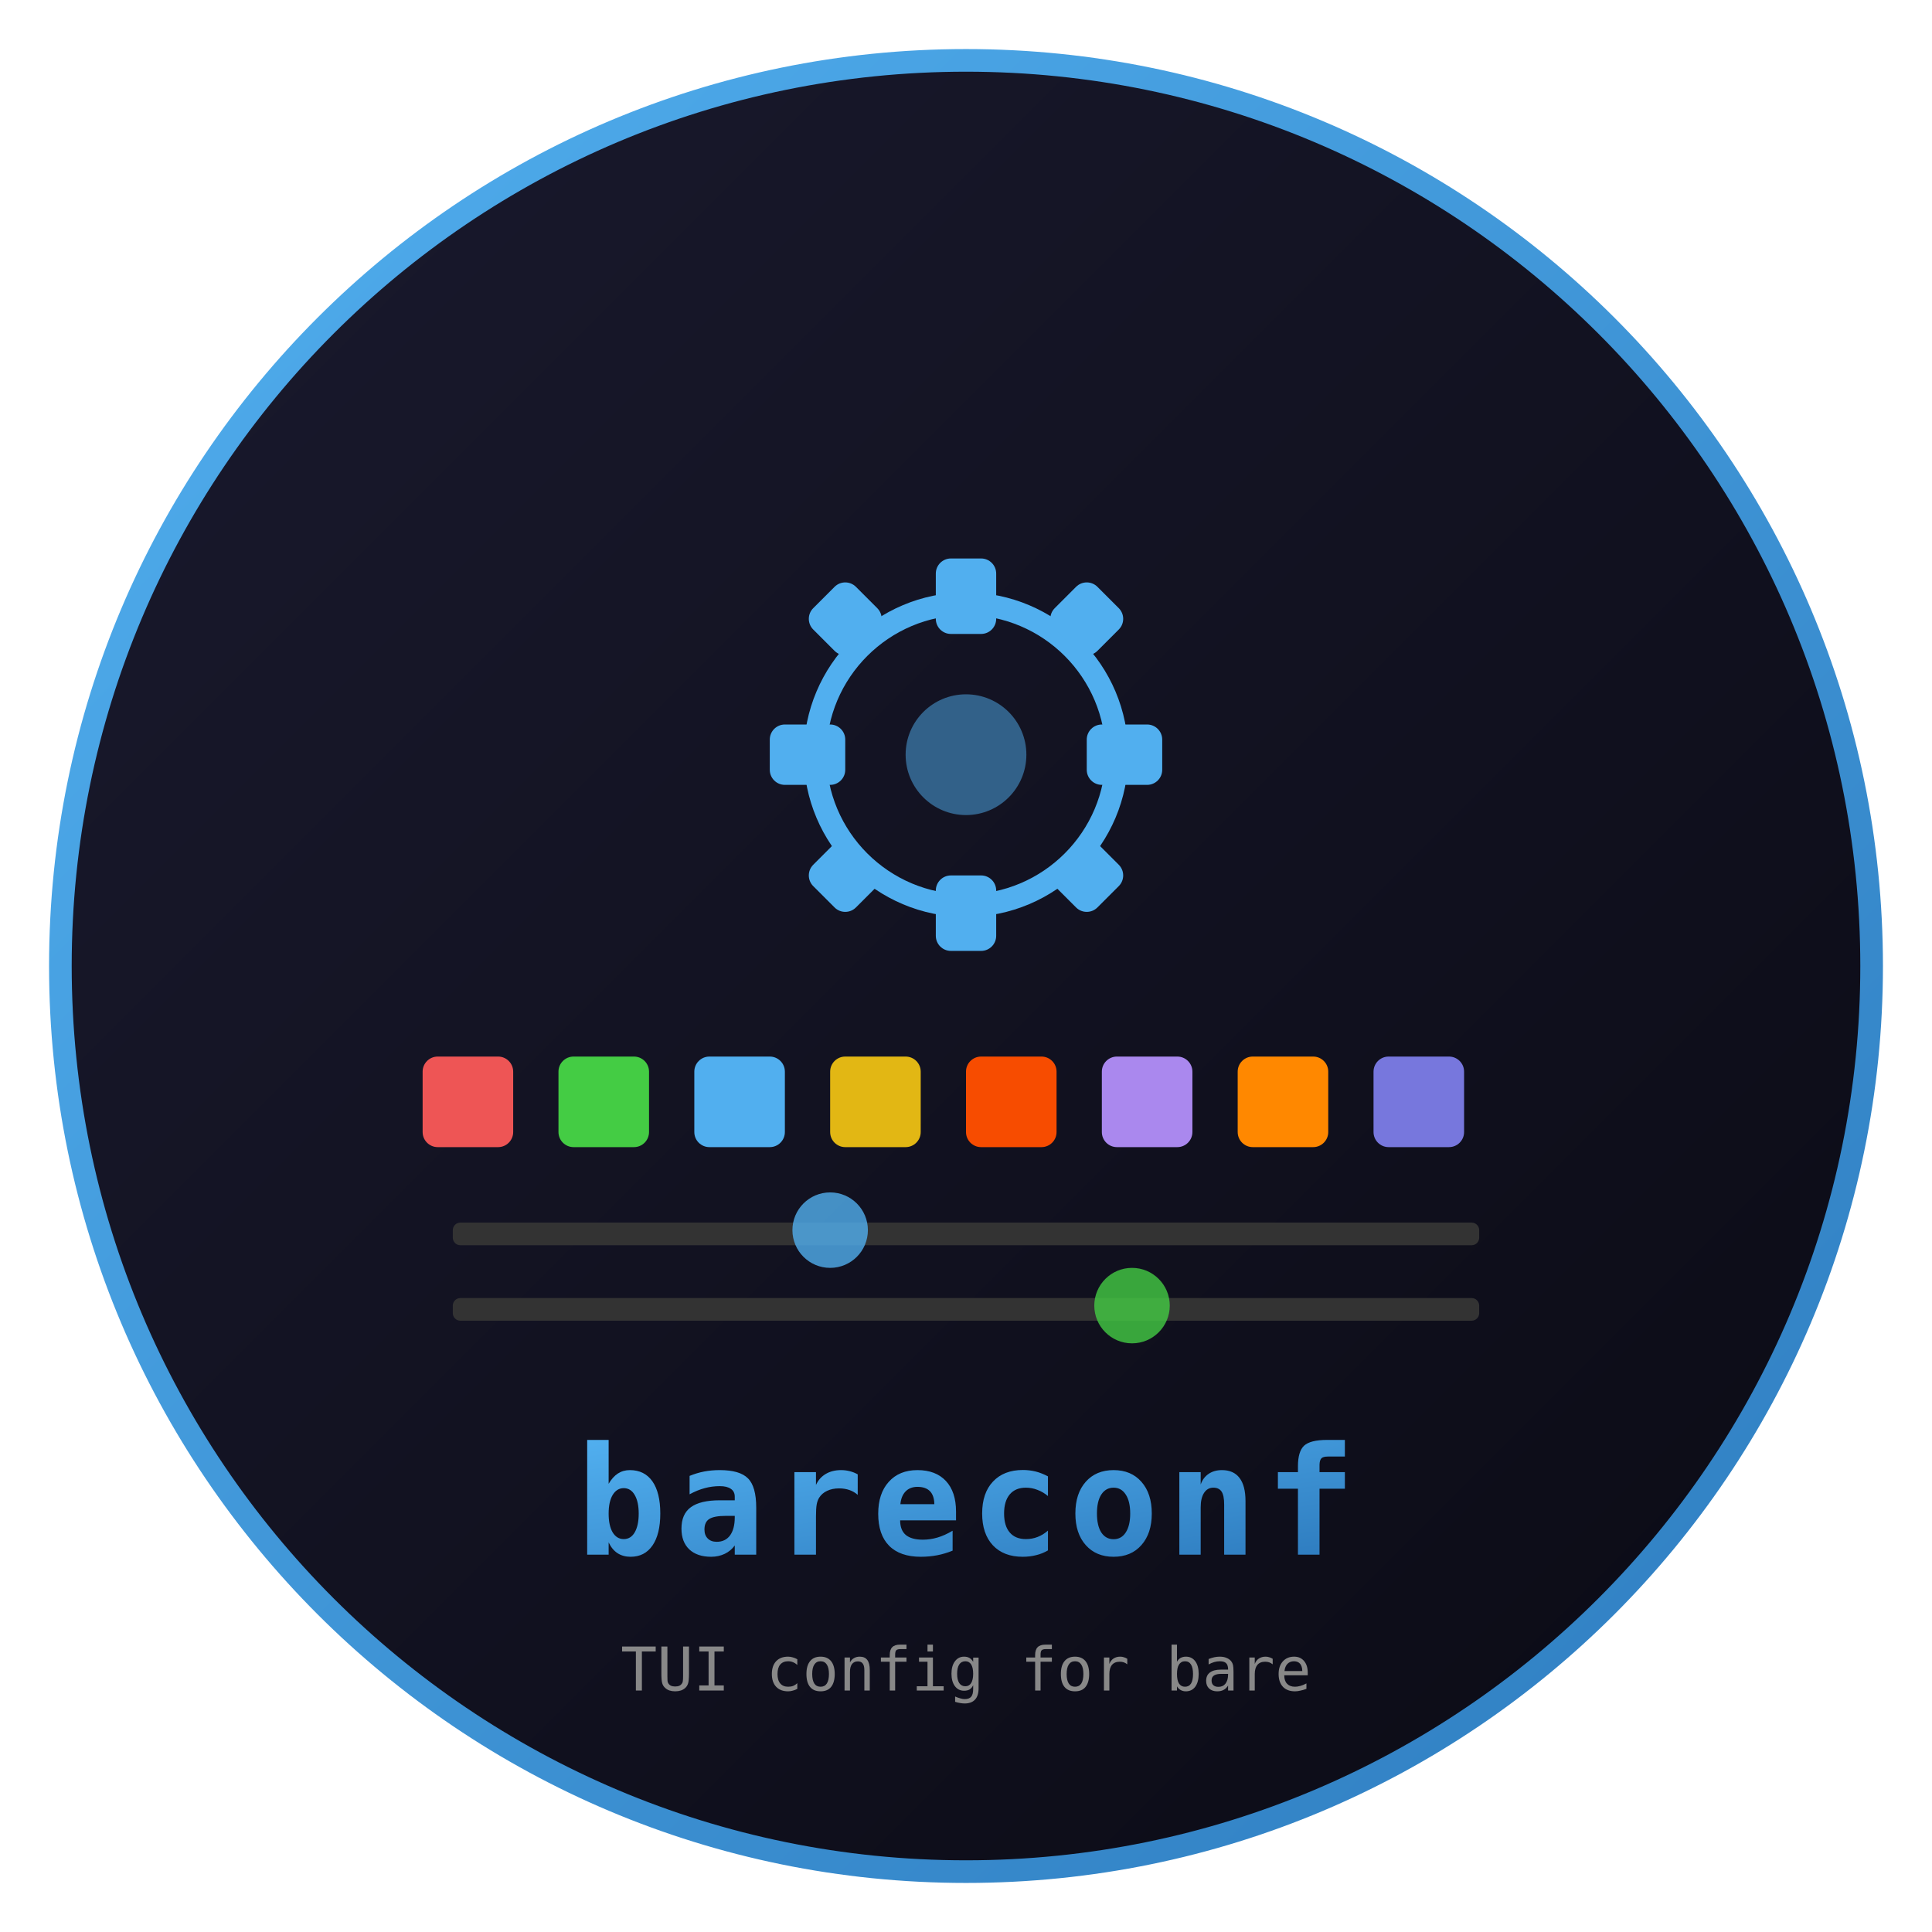
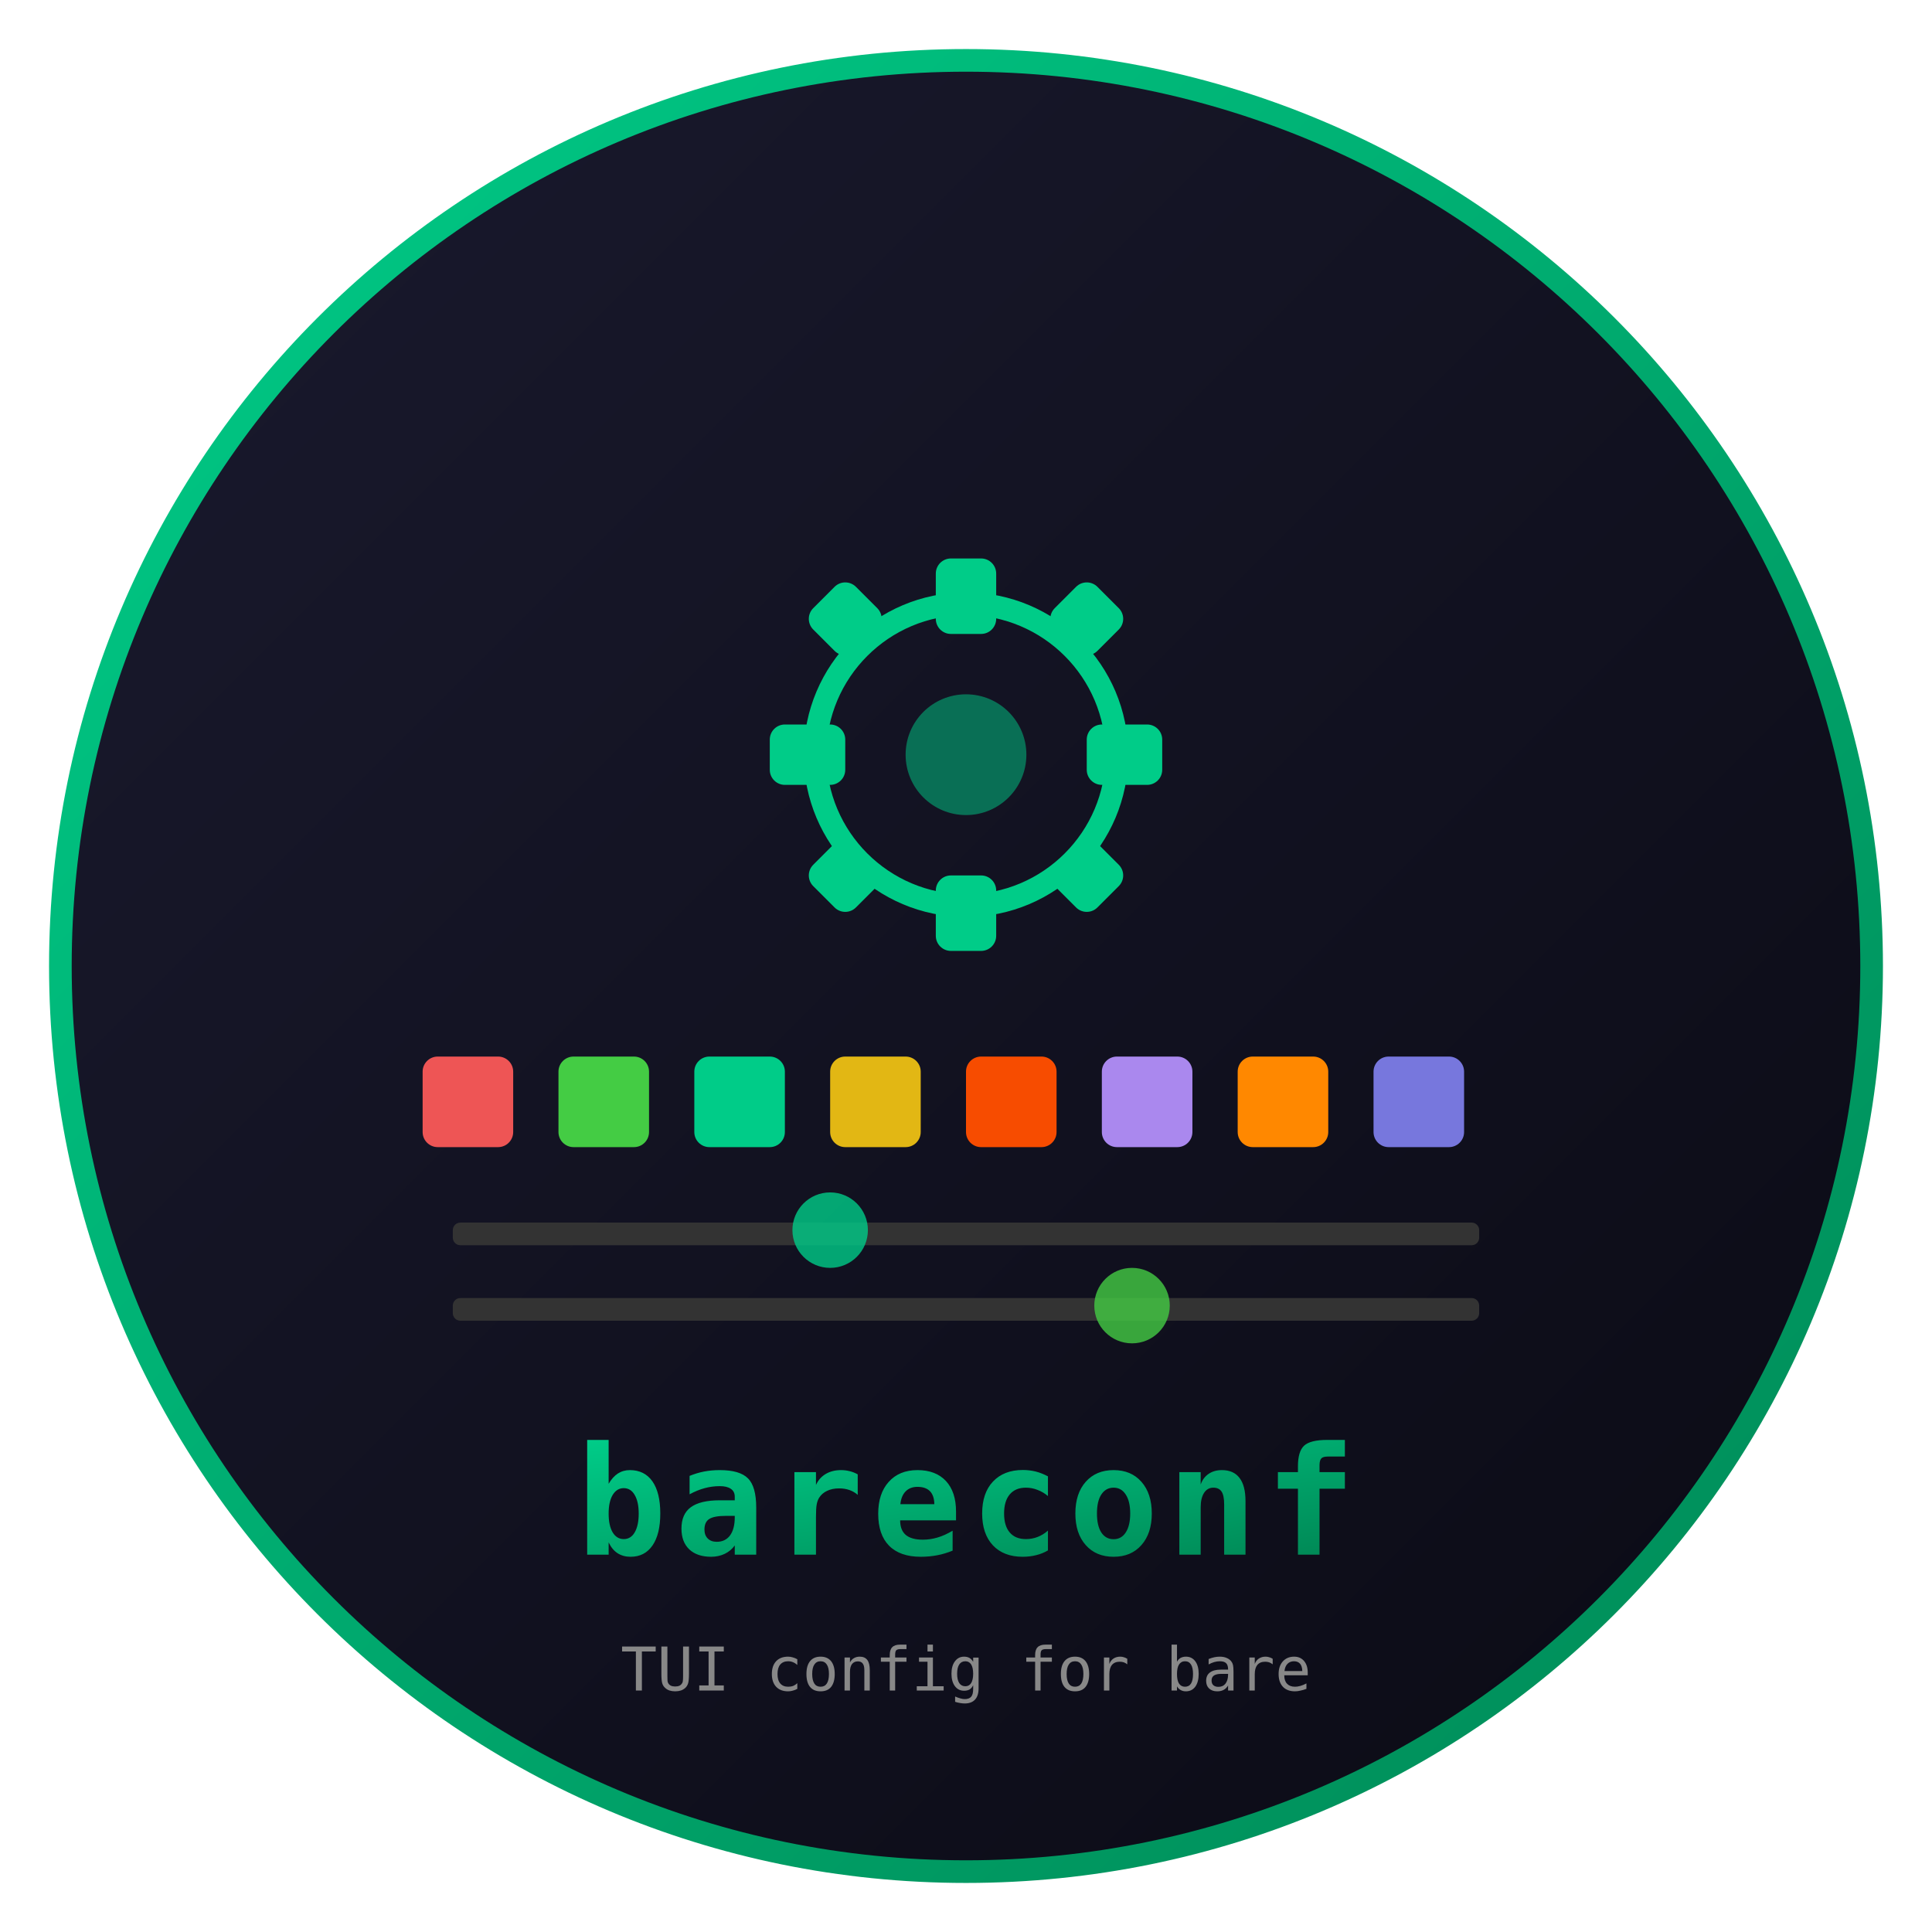
<svg xmlns="http://www.w3.org/2000/svg" viewBox="0 0 256 256" width="256" height="256">
  <defs>
    <linearGradient id="bg" x1="0%" y1="0%" x2="100%" y2="100%">
      <stop offset="0%" style="stop-color:#1a1a2e" />
      <stop offset="100%" style="stop-color:#0a0a14" />
    </linearGradient>
    <linearGradient id="conf" x1="0%" y1="0%" x2="100%" y2="100%">
-       <stop offset="0%" style="stop-color:#51afef" />
-       <stop offset="100%" style="stop-color:#2e7cbf" />
+       <stop offset="0%" style="stop-color:#00cc88" />
+       <stop offset="100%" style="stop-color:#008855" />
    </linearGradient>
  </defs>
  <style>
    @keyframes spin { 0% { transform: rotate(0deg); } 100% { transform: rotate(360deg); } }
    @keyframes pulse { 0%,100% { opacity: 0.4; } 50% { opacity: 0.9; } }
    .gear { animation: spin 8s linear infinite; transform-origin: 128px 100px; }
    .swatch-pulse { animation: pulse 2.5s ease-in-out infinite; }
  </style>
  <circle cx="128" cy="128" r="120" fill="url(#bg)" stroke="url(#conf)" stroke-width="3" />
  <g class="gear">
-     <circle cx="128" cy="100" r="20" fill="none" stroke="#51afef" stroke-width="3" />
-     <circle cx="128" cy="100" r="8" fill="#51afef" opacity="0.5" />
-     <rect x="124" y="74" width="8" height="10" rx="2" fill="#51afef" />
-     <rect x="124" y="116" width="8" height="10" rx="2" fill="#51afef" />
-     <rect x="102" y="96" width="10" height="8" rx="2" fill="#51afef" />
-     <rect x="144" y="96" width="10" height="8" rx="2" fill="#51afef" />
-     <rect x="108" y="78" width="8" height="8" rx="2" fill="#51afef" transform="rotate(-45 112 82)" />
-     <rect x="140" y="78" width="8" height="8" rx="2" fill="#51afef" transform="rotate(45 144 82)" />
-     <rect x="108" y="112" width="8" height="8" rx="2" fill="#51afef" transform="rotate(45 112 116)" />
-     <rect x="140" y="112" width="8" height="8" rx="2" fill="#51afef" transform="rotate(-45 144 116)" />
+     <circle cx="128" cy="100" r="20" fill="none" stroke="#00cc88" stroke-width="3" />
+     <circle cx="128" cy="100" r="8" fill="#00cc88" opacity="0.5" />
+     <rect x="124" y="74" width="8" height="10" rx="2" fill="#00cc88" />
+     <rect x="124" y="116" width="8" height="10" rx="2" fill="#00cc88" />
+     <rect x="102" y="96" width="10" height="8" rx="2" fill="#00cc88" />
+     <rect x="144" y="96" width="10" height="8" rx="2" fill="#00cc88" />
+     <rect x="108" y="78" width="8" height="8" rx="2" fill="#00cc88" transform="rotate(-45 112 82)" />
+     <rect x="140" y="78" width="8" height="8" rx="2" fill="#00cc88" transform="rotate(45 144 82)" />
+     <rect x="108" y="112" width="8" height="8" rx="2" fill="#00cc88" transform="rotate(45 112 116)" />
+     <rect x="140" y="112" width="8" height="8" rx="2" fill="#00cc88" transform="rotate(-45 144 116)" />
  </g>
  <g class="swatch-pulse">
    <rect x="56" y="140" width="12" height="12" rx="2" fill="#e55" />
    <rect x="74" y="140" width="12" height="12" rx="2" fill="#4c4" />
-     <rect x="92" y="140" width="12" height="12" rx="2" fill="#51afef" />
+     <rect x="92" y="140" width="12" height="12" rx="2" fill="#00cc88" />
    <rect x="110" y="140" width="12" height="12" rx="2" fill="#e2b714" />
    <rect x="128" y="140" width="12" height="12" rx="2" fill="#f74c00" />
    <rect x="146" y="140" width="12" height="12" rx="2" fill="#a8e" />
    <rect x="164" y="140" width="12" height="12" rx="2" fill="#f80" />
    <rect x="182" y="140" width="12" height="12" rx="2" fill="#77d" />
  </g>
  <rect x="60" y="162" width="136" height="3" rx="1" fill="#333" />
-   <circle cx="110" cy="163" r="5" fill="#51afef" opacity="0.8" />
+   <circle cx="110" cy="163" r="5" fill="#00cc88" opacity="0.8" />
  <rect x="60" y="172" width="136" height="3" rx="1" fill="#333" />
  <circle cx="150" cy="173" r="5" fill="#4c4" opacity="0.8" />
  <text x="128" y="206" font-family="monospace" font-size="20" font-weight="bold" fill="url(#conf)" text-anchor="middle" letter-spacing="1">bareconf</text>
  <text x="128" y="224" font-family="monospace" font-size="8" fill="#888" text-anchor="middle">TUI config for bare</text>
</svg>
